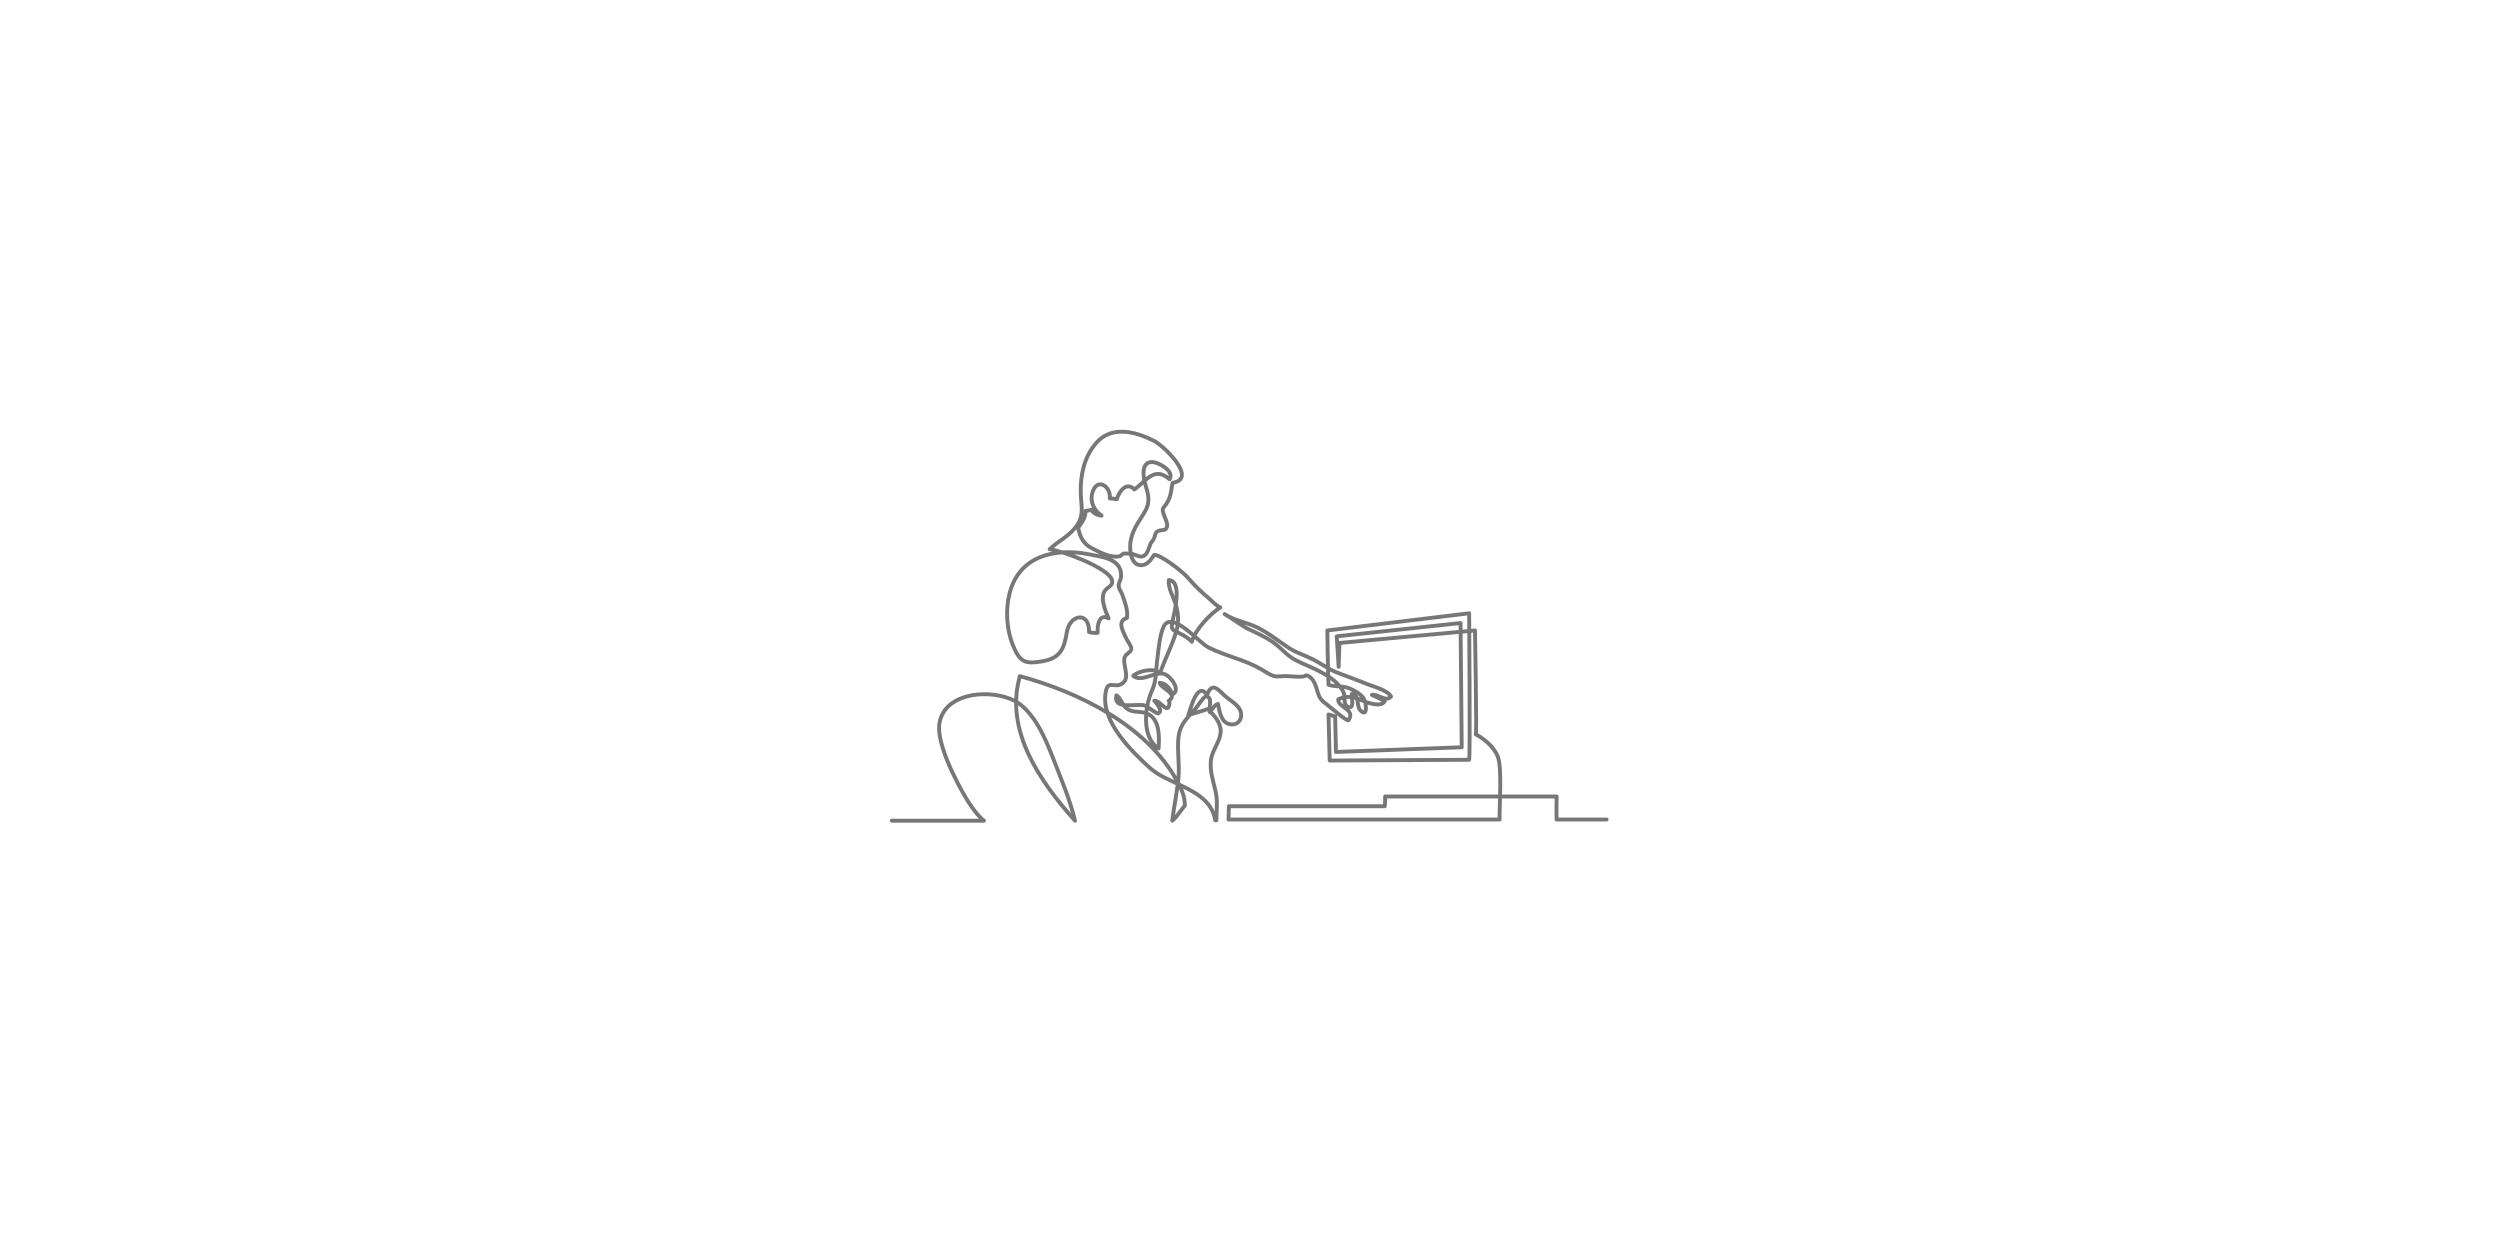
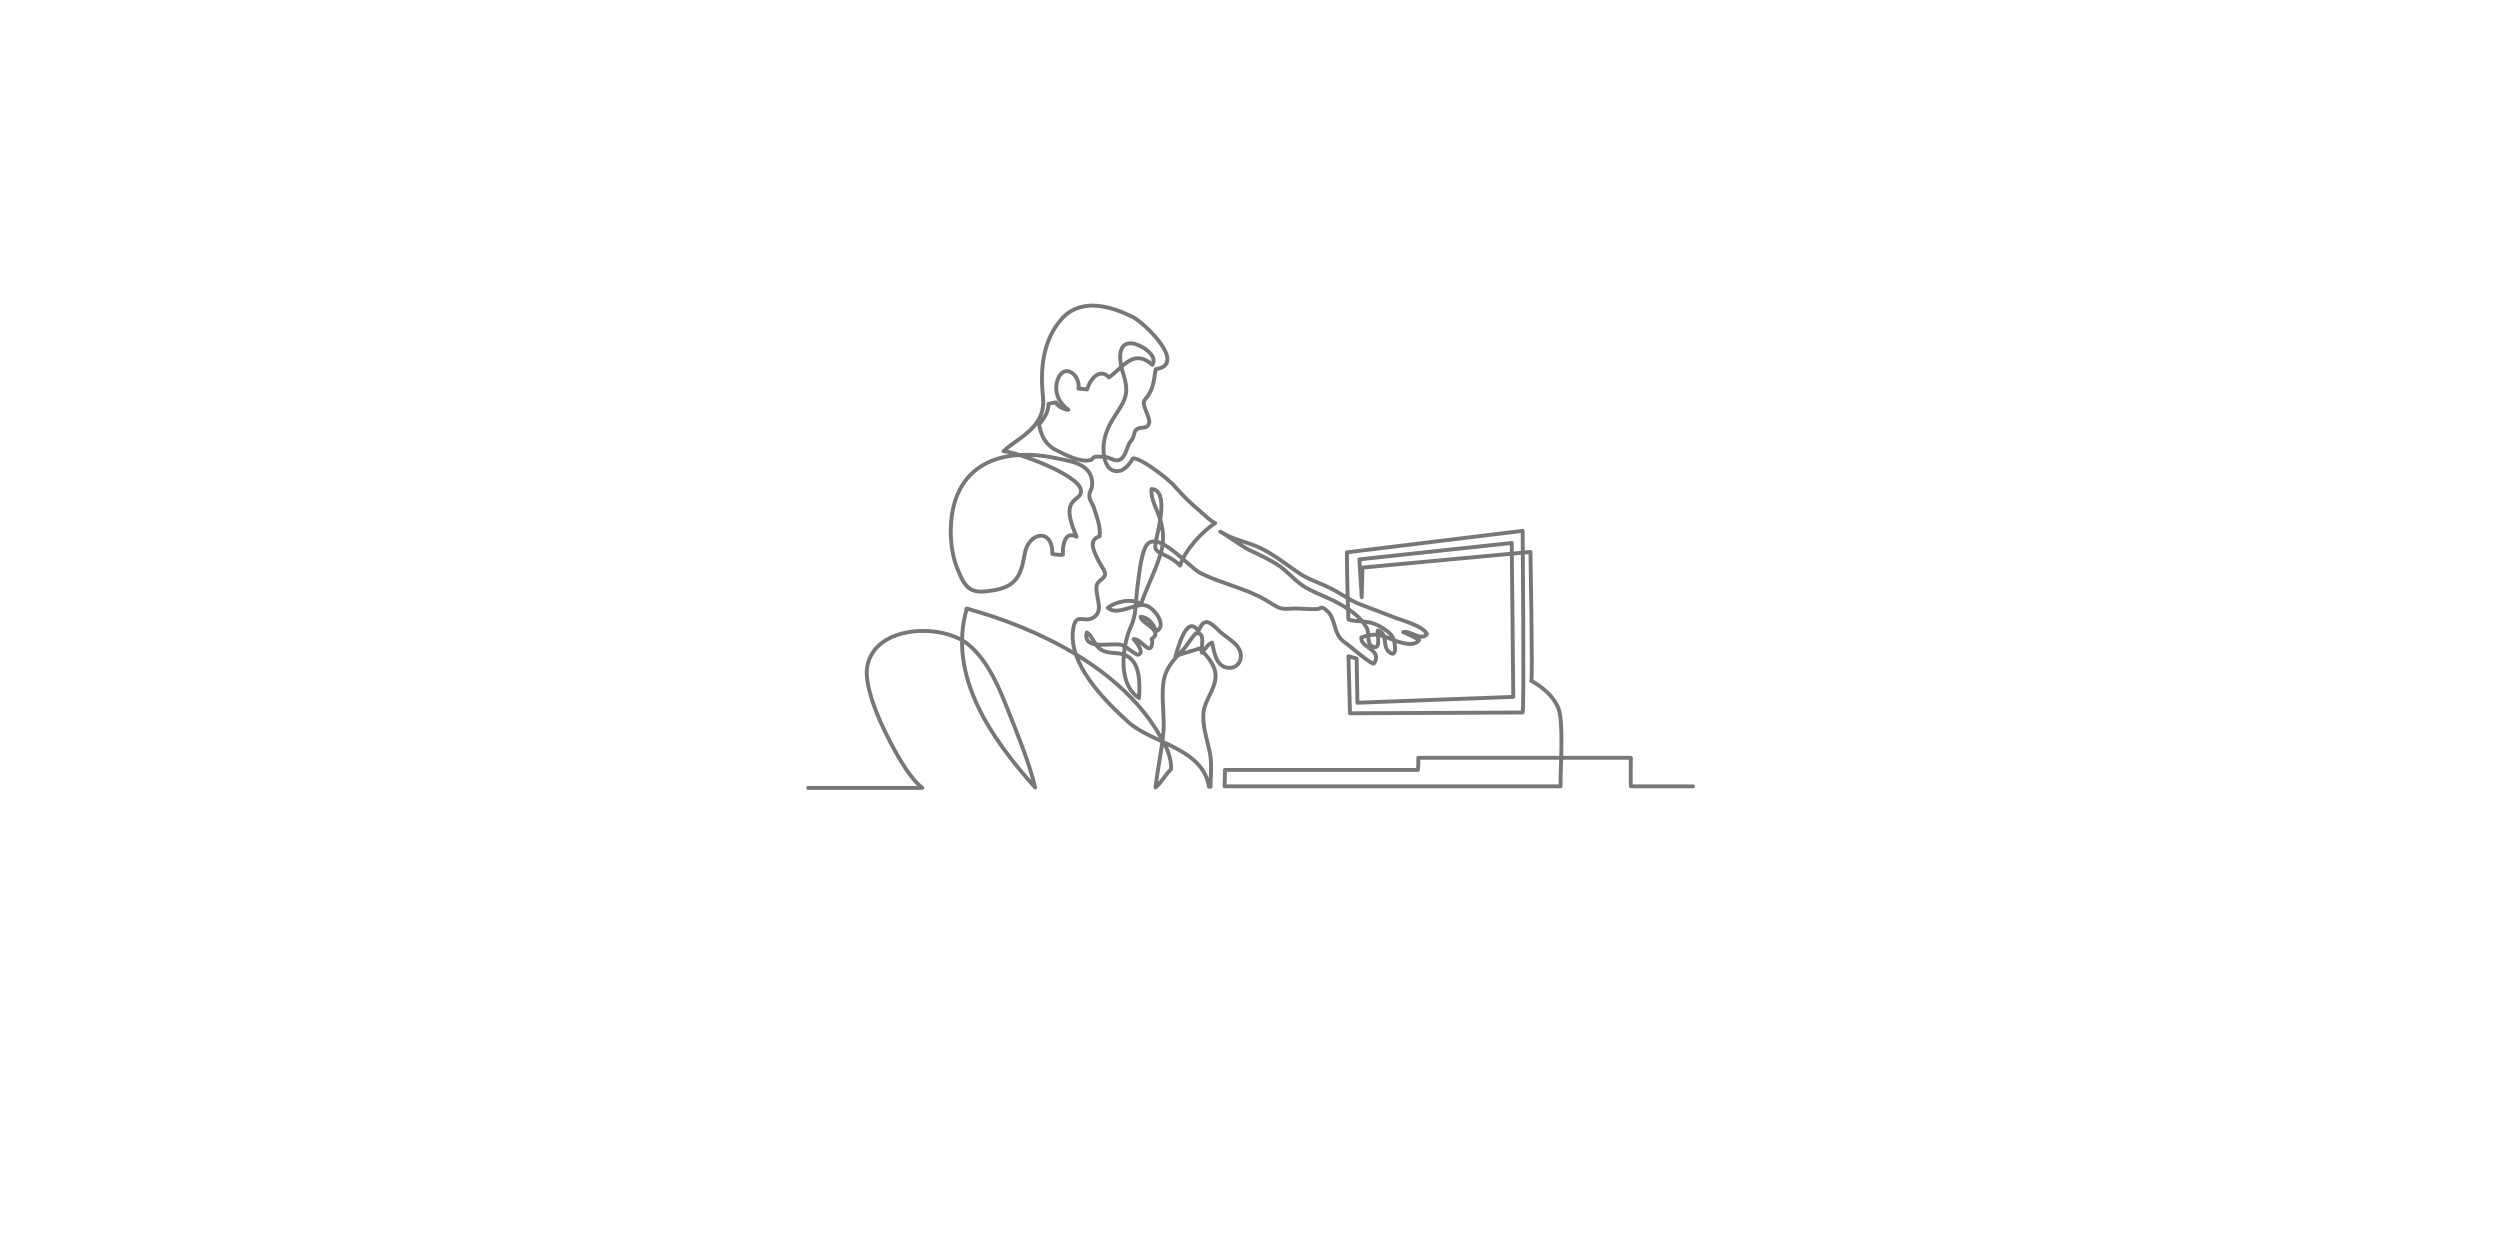
- <svg xmlns="http://www.w3.org/2000/svg" version="1.1" baseProfile="tiny" id="Layer_1" x="0px" y="0px" viewBox="0 0 640 320" overflow="visible" xml:space="preserve">
-   <path fill="none" stroke="#777777" stroke-linecap="round" stroke-linejoin="round" stroke-miterlimit="10" d="M411.3,209.8h-12.8  c-0.1-1.1,0-5.9,0-5.9h-43.9c0,0.9,0,1.6-0.1,2.5h-39.9l-0.1,3.4c0,0,69.3,0,69.4,0c-0.1-3.3,0.7-13.4-0.5-16.2  c-1.5-3.6-5.6-5.6-5.6-5.6c0.3,0.7-0.2-26.6-0.2-26.6l-34.7,3.2c-0.1,2.1-0.2,6.1-0.2,6.1l-0.5-7.8l31.7-3.4l0.3,31.8l-32.2,1.2  l-0.2-9.1l-1.7-0.5l0.3,11.8l35.7-0.2c0.3-0.6,0-37.5,0-37.5l-36.3,4.4c0,0,0.1,9.3,0.3,13.9c1.7,0.6,3.6,0.2,5.3,0.9  c1.3,0.5,3,1.5,3.7,2.6c0.7,1.1,1.1,5-0.8,3.1c-1.2-1.2-0.1-3.8-2.2-4.3c-0.2,0.9,0.8,4.2-1.1,3.3c-1.2-0.6-0.6-2.9-1.1-3.8  c-1.1-2.2-3.4-3.8-5.5-4.9c-2.2-1.3-4.7-2.1-6.9-3.3c-2.2-1.2-3.6-3.1-5.6-4.5c-2-1.4-4.3-2.4-6.4-3.4c-2.1-1.1-3.9-2.6-6-3.8  c2.6,1.7,5.6,2.1,8.3,3.4c2.7,1.3,5.1,3.2,7.6,4.9c2.1,1.5,4.3,2.1,6.5,3.2c2.1,1,4,2.5,6.2,3.4c2.5,1,5.2,1.9,7.8,3  c1.5,0.6,5.4,1.6,6.2,3.2c-1.2,1.6-3.5-0.8-4.9-0.4c1.1,0.5,2.2,1,3.3,1.6c-0.9,1.7-4.5,0.4-5.8-0.2c-2.3-1-3.7-1.3-6.1-0.3  c-0.3,2.1,4.6,2.5,2.6,5.4c0,0,0,0,0,0c-0.6,0.2-4.9-3.6-5.7-4.2c-2.6-1.7-1.9-3.8-3.4-6.1c-0.1-0.2-1.1-1.1-1.2-1.1  c-0.8-0.3-0.6,0.1-1.3,0.2c-1.3,0.1-2.5,0-3.8-0.1c-1.2-0.1-2.6,0.2-3.5,0c-1.1-0.2-2.4-1.2-3.5-1.8c-4.3-2.5-9-3.3-13.5-5.6  c-2.4-1.2-9.3-9.6-11.4-5.3c-1,2.1-1.3,5.7-1.6,8.1c-0.4,2.8-0.2,5.8-1.4,8.3c-1.8,4-2.8,11.9,1.7,14.8c0.2-3.2,0.3-7.7-3.1-9  c-1.6-0.6-3.4-0.1-4.9-1.1c-1.3-0.8-1.7-2.9-2.8-3.5c-0.9,3.9,5.2,2,7.2,2.6c0.8,0.2,3,2.2,3.5,2c1.4-0.5-0.5-2.7-1-3.2  c1.6-0.2,3.6,4,3.9,0.5c0-0.1-0.2-0.4-0.2-0.5c2.7-1.8-2.2-3.2-2.3-4.6c1.6,0.1,2.7,1.5,3.2,3c2.4-1.1-0.5-4.9-2.2-5.3  c-2.3-0.6-5.8,2.3-7.8,0.5c1.5-1.3,5.2-2.1,6.9-0.7c1.2-3.7,3.3-7.4,4.3-11.3c0.5-2.2,0.3-4.2-0.3-6.2c-0.6-2-2-4.2-1.8-6.3  c3.6,0.2,1.4,8.4,1,10.4c-0.5,2.4-0.2,2.2,1.7,3.2c1.1,0.5,2.4,1.3,3.2,2.2c0.9-3.1,4.6-7.1,7.3-8.8c-1.1-0.5-2-1.5-2.9-2.3  c-1.9-1.6-3.7-3.3-5.3-5.2c-1.6-1.9-7.7-6.4-8.8-5.9c0,0-1.2,2.2-2.6,2.5c-3.3,0.8-3.7-3.8-3.4-5.8c0.4-2.8,1.7-4.6,3.2-7  c1.7-2.6,1.7-4.2,0.8-7.1c-0.7-2-1.6-6.7,1.8-6.4c1.7,0.2,5.5,2.4,4.2,4.4c-3.9-3.5-6,0.5-9,2.6c-2.1-2.2-4,0.7-4.5,2.5  c-0.5-0.1-1.3-0.2-1.8-0.2c0.4-2.9-3-5.4-4.3-1.9c-1,2.6,0.3,5,2.2,6.3c-0.1,0.1-2.1-0.3-2.6-1.5c-0.7,0.2-0.7,0.2-1.5,0.3  c0,1.8-0.9,2.9-1.9,4.3c0.5,2.4,1.3,4.2,3.8,5.4c1.9,1,4.8,2.4,6.8,1.9c0.6-0.1,0.5-0.7,1.3-0.7c0.5,0,1.6,0,2,0.1  c1.1,0.3,2.1,1.1,3.1,0.4c0.9-0.7,1.1-2,1.5-2.9c0.2-0.5,0.8-1.1,0.9-1.4c0.2-0.3,0.3-1.3,0.6-1.6c1-1.1,2.5,0.1,2.8-1.7  c0.2-1.2-1.8-3.8-0.9-4.7c2.1-2.4,1.8-4.4,2.3-6.3c6.5-1-2.2-9.4-4.7-10.7c-4.5-2.3-10.5-4-14.5,0.1c-3.9,4.1-4.7,9.9-4.2,15.4  c0.3,2.9,0.2,4.7-1.8,7c-1.8,2.1-4.3,3.3-6.3,5.2c2.6,0.2,15.4,4.8,16,8c0.3,1.8-1.8,1.5-2.3,3.7c-0.4,1.7,0.7,4.4,1.4,6  c0.1,0.1,0.1,0.1,0,0c-2.6-1.4-2.9,2.1-2.8,3.7c-0.5,0.1-1.6,0-2.2-0.2c0.1-5.5-5-4.5-5.7,0.1c-0.7,4.3-1.7,6.6-6.3,7.4  c-4.6,0.8-5.8,0.1-7.6-4.4c-1.5-3.8-1.8-8.7-0.8-12.8c2.4-9.9,11.7-11.9,20.4-10.2c3.4,0.7,8.3,1.1,8.2,5.5c0,1.2-0.7,1.6-0.6,2.7  c0.1,0.9,0.8,1.6,1,2.4c0.6,1.8,1.4,3.7,1.1,5.7c-2.7,0.8-0.9,3.6-0.2,5.2c0.3,0.7,1.4,2,1.3,2.7c-0.1,1-1.3,1.1-1.7,2.2  c-0.6,1.9,1.5,5.1-0.5,6.6c-2.1,1.6-3.9-1.3-4.4,2.7c-1,7.1,6.4,14.5,11.5,19.1c5,4.4,15.3,5.3,16.6,13.3c0,0,0,0,0,0  c0.1-0.2,0.2-0.1,0.3,0c0-2.7,0.4-5.1-0.3-7.8c-0.6-2.5-1.4-4.9-1.1-7.6c0.3-2.6,2.4-4.7,2.5-7.4c0-2.3-1.7-4.1-3.3-5.7  c-1.6,0.6-3.4,1-5,1.6c0.5-1.3,2.3-9,4.8-5.2c1.1-2.9,2.3-2,4-0.3c1.1,1.2,3.4,2.4,4.2,3.7c1.3,1.9,0.2,4.6-2.4,4.1  c-2.3-0.5-2.6-3.4-3-5.2c-0.9,0.3-1.4,1.3-2.1,2.1c-0.3-0.9,0.9-4.2-1.1-4c-0.5,0.1-2.2,2.8-2.7,3.3c-2.1,2.3-3.8,3.9-4.2,7  c-0.4,3.5,0.3,6.9,0,10.4c-0.3,3.5-1.2,7.6-1.6,11.1c1-0.7,2.3-2.9,3.2-3.8c0.1-2.3-0.9-4.5-2-6.4c-7.8-14.3-25.4-22.8-40.2-26.8  c0,0,0.2,0.1-0.1,0.1c0,0.3,0-0.2,0.1-0.1c-4,13.9,5.1,26.9,14.1,37c0.1,0.1,0.1,0.1,0,0c-1.2-5.1-3.5-10.6-5.5-15.7  c-1.9-4.9-4.2-10.5-8.3-13.9c-5.4-4.4-19.4-4.1-20.9,4.6c-0.6,3.5,1.7,9.2,3.3,12.6c1.8,3.7,4.9,9.9,8.1,12.4h-23.6" />
+ <svg xmlns="http://www.w3.org/2000/svg" version="1.1" id="Layer_1" x="0px" y="0px" viewBox="0 0 640 320" style="enable-background:new 0 0 640 320;" xml:space="preserve">
+   <style type="text/css">
+ 	.st0{fill:none;stroke:#777777;stroke-linecap:round;stroke-linejoin:round;stroke-miterlimit:10;}
+ </style>
+   <path class="st0" d="M433.4,201.3h-15.9c-0.1-1.4,0-7.3,0-7.3h-54.4c0,1.1,0,2-0.1,3.1h-49.4l-0.1,4.2c0,0,85.8,0,86,0  c-0.1-4.1,0.9-16.6-0.6-20.1c-1.9-4.5-6.9-6.9-6.9-6.9c0.4,0.9-0.2-33-0.2-33l-43,4c-0.1,2.6-0.2,7.6-0.2,7.6l-0.6-9.7L387,139  l0.4,39.4l-39.9,1.5l-0.2-11.3l-2.1-0.6l0.4,14.6l44.2-0.2c0.4-0.7,0-46.5,0-46.5l-45,5.5c0,0,0.1,11.5,0.4,17.2  c2.1,0.7,4.5,0.2,6.6,1.1c1.6,0.6,3.7,1.9,4.6,3.2c0.9,1.4,1.4,6.2-1,3.8c-1.5-1.5-0.1-4.7-2.7-5.3c-0.2,1.1,1,5.2-1.4,4.1  c-1.5-0.7-0.7-3.6-1.4-4.7c-1.4-2.7-4.2-4.7-6.8-6.1c-2.7-1.6-5.8-2.6-8.5-4.1c-2.7-1.5-4.5-3.8-6.9-5.6c-2.5-1.7-5.3-3-7.9-4.2  c-2.6-1.4-4.8-3.2-7.4-4.7c3.2,2.1,6.9,2.6,10.3,4.2c3.3,1.6,6.3,4,9.4,6.1c2.6,1.9,5.3,2.6,8.1,4c2.6,1.2,5,3.1,7.7,4.2  c3.1,1.2,6.4,2.4,9.7,3.7c1.9,0.7,6.7,2,7.7,4c-1.5,2-4.3-1-6.1-0.5c1.4,0.6,2.7,1.2,4.1,2c-1.1,2.1-5.6,0.5-7.2-0.2  c-2.8-1.2-4.6-1.6-7.6-0.4c-0.4,2.6,5.7,3.1,3.2,6.7l0,0c-0.7,0.2-6.1-4.5-7.1-5.2c-3.2-2.1-2.4-4.7-4.2-7.6  c-0.1-0.2-1.4-1.4-1.5-1.4c-1-0.4-0.7,0.1-1.6,0.2c-1.6,0.1-3.1,0-4.7-0.1c-1.5-0.1-3.2,0.2-4.3,0c-1.4-0.2-3-1.5-4.3-2.2  c-5.3-3.1-11.1-4.1-16.7-6.9c-3-1.5-11.5-11.9-14.1-6.6c-1.2,2.6-1.6,7.1-2,10c-0.5,3.5-0.2,7.2-1.7,10.3c-2.2,5-3.5,14.7,2.1,18.3  c0.2-4,0.4-9.5-3.8-11.1c-2-0.7-4.2-0.1-6.1-1.4c-1.6-1-2.1-3.6-3.5-4.3c-1.1,4.8,6.4,2.5,8.9,3.2c1,0.2,3.7,2.7,4.3,2.5  c1.7-0.6-0.6-3.3-1.2-4c2-0.2,4.5,5,4.8,0.6c0-0.1-0.2-0.5-0.2-0.6c3.3-2.2-2.7-4-2.8-5.7c2,0.1,3.3,1.9,4,3.7  c3-1.4-0.6-6.1-2.7-6.6c-2.8-0.7-7.2,2.8-9.7,0.6c1.9-1.6,6.4-2.6,8.5-0.9c1.5-4.6,4.1-9.2,5.3-14c0.6-2.7,0.4-5.2-0.4-7.7  c-0.7-2.5-2.5-5.2-2.2-7.8c4.5,0.2,1.7,10.4,1.2,12.9c-0.6,3-0.2,2.7,2.1,4c1.4,0.6,3,1.6,4,2.7c1.1-3.8,5.7-8.8,9-10.9  c-1.4-0.6-2.5-1.9-3.6-2.8c-2.4-2-4.6-4.1-6.6-6.4c-2-2.4-9.5-7.9-10.9-7.3c0,0-1.5,2.7-3.2,3.1c-4.1,1-4.6-4.7-4.2-7.2  c0.5-3.5,2.1-5.7,4-8.7c2.1-3.2,2.1-5.2,1-8.8c-0.9-2.5-2-8.3,2.2-7.9c2.1,0.2,6.8,3,5.2,5.5c-4.8-4.3-7.4,0.6-11.1,3.2  c-2.6-2.7-5,0.9-5.6,3.1c-0.6-0.1-1.6-0.2-2.2-0.2c0.5-3.6-3.7-6.7-5.3-2.4c-1.2,3.2,0.4,6.2,2.7,7.8c-0.1,0.1-2.6-0.4-3.2-1.9  c-0.9,0.2-0.9,0.2-1.9,0.4c0,2.2-1.1,3.6-2.4,5.3c0.6,3,1.6,5.2,4.7,6.7c2.4,1.2,5.9,3,8.4,2.4c0.7-0.1,0.6-0.9,1.6-0.9  c0.6,0,2,0,2.5,0.1c1.4,0.4,2.6,1.4,3.8,0.5c1.1-0.9,1.4-2.5,1.9-3.6c0.2-0.6,1-1.4,1.1-1.7c0.2-0.4,0.4-1.6,0.7-2  c1.2-1.4,3.1,0.1,3.5-2.1c0.2-1.5-2.2-4.7-1.1-5.8c2.6-3,2.2-5.5,2.8-7.8c8.1-1.2-2.7-11.6-5.8-13.3c-5.6-2.8-13-5-18,0.1  c-4.8,5.1-5.8,12.3-5.2,19.1c0.4,3.6,0.2,5.8-2.2,8.7c-2.2,2.6-5.3,4.1-7.8,6.4c3.2,0.2,19.1,5.9,19.8,9.9c0.4,2.2-2.2,1.9-2.8,4.6  c-0.5,2.1,0.9,5.5,1.7,7.4c0.1,0.1,0.1,0.1,0,0c-3.2-1.7-3.6,2.6-3.5,4.6c-0.6,0.1-2,0-2.7-0.2c0.1-6.8-6.2-5.6-7.1,0.1  c-0.9,5.3-2.1,8.2-7.8,9.2c-5.7,1-7.2,0.1-9.4-5.5c-1.9-4.7-2.2-10.8-1-15.9c3-12.3,14.5-14.7,25.3-12.6c4.2,0.9,10.3,1.4,10.2,6.8  c0,1.5-0.9,2-0.7,3.3c0.1,1.1,1,2,1.2,3c0.7,2.2,1.7,4.6,1.4,7.1c-3.3,1-1.1,4.5-0.2,6.4c0.4,0.9,1.7,2.5,1.6,3.3  c-0.1,1.2-1.6,1.4-2.1,2.7c-0.7,2.4,1.9,6.3-0.6,8.2c-2.6,2-4.8-1.6-5.5,3.3c-1.2,8.8,7.9,18,14.2,23.7c6.2,5.5,19,6.6,20.6,16.5  l0,0c0.1-0.2,0.2-0.1,0.4,0c0-3.3,0.5-6.3-0.4-9.7c-0.7-3.1-1.7-6.1-1.4-9.4c0.4-3.2,3-5.8,3.1-9.2c0-2.8-2.1-5.1-4.1-7.1  c-2,0.7-4.2,1.2-6.2,2c0.6-1.6,2.8-11.1,5.9-6.4c1.4-3.6,2.8-2.5,5-0.4c1.4,1.5,4.2,3,5.2,4.6c1.6,2.4,0.2,5.7-3,5.1  c-2.8-0.6-3.2-4.2-3.7-6.4c-1.1,0.4-1.7,1.6-2.6,2.6c-0.4-1.1,1.1-5.2-1.4-5c-0.6,0.1-2.7,3.5-3.3,4.1c-2.6,2.8-4.7,4.8-5.2,8.7  c-0.5,4.3,0.4,8.5,0,12.9c-0.4,4.3-1.5,9.4-2,13.8c1.2-0.9,2.8-3.6,4-4.7c0.1-2.8-1.1-5.6-2.5-7.9c-9.7-17.7-31.5-28.2-49.8-33.2  c0,0,0.2,0.1-0.1,0.1c0,0.4,0-0.2,0.1-0.1c-5,17.2,6.3,33.3,17.5,45.8c0.1,0.1,0.1,0.1,0,0c-1.5-6.3-4.3-13.1-6.8-19.4  c-2.4-6.1-5.2-13-10.3-17.2c-6.7-5.5-24-5.1-25.9,5.7c-0.7,4.3,2.1,11.4,4.1,15.6c2.2,4.6,6.1,12.3,10,15.4h-29.2" />
</svg>
